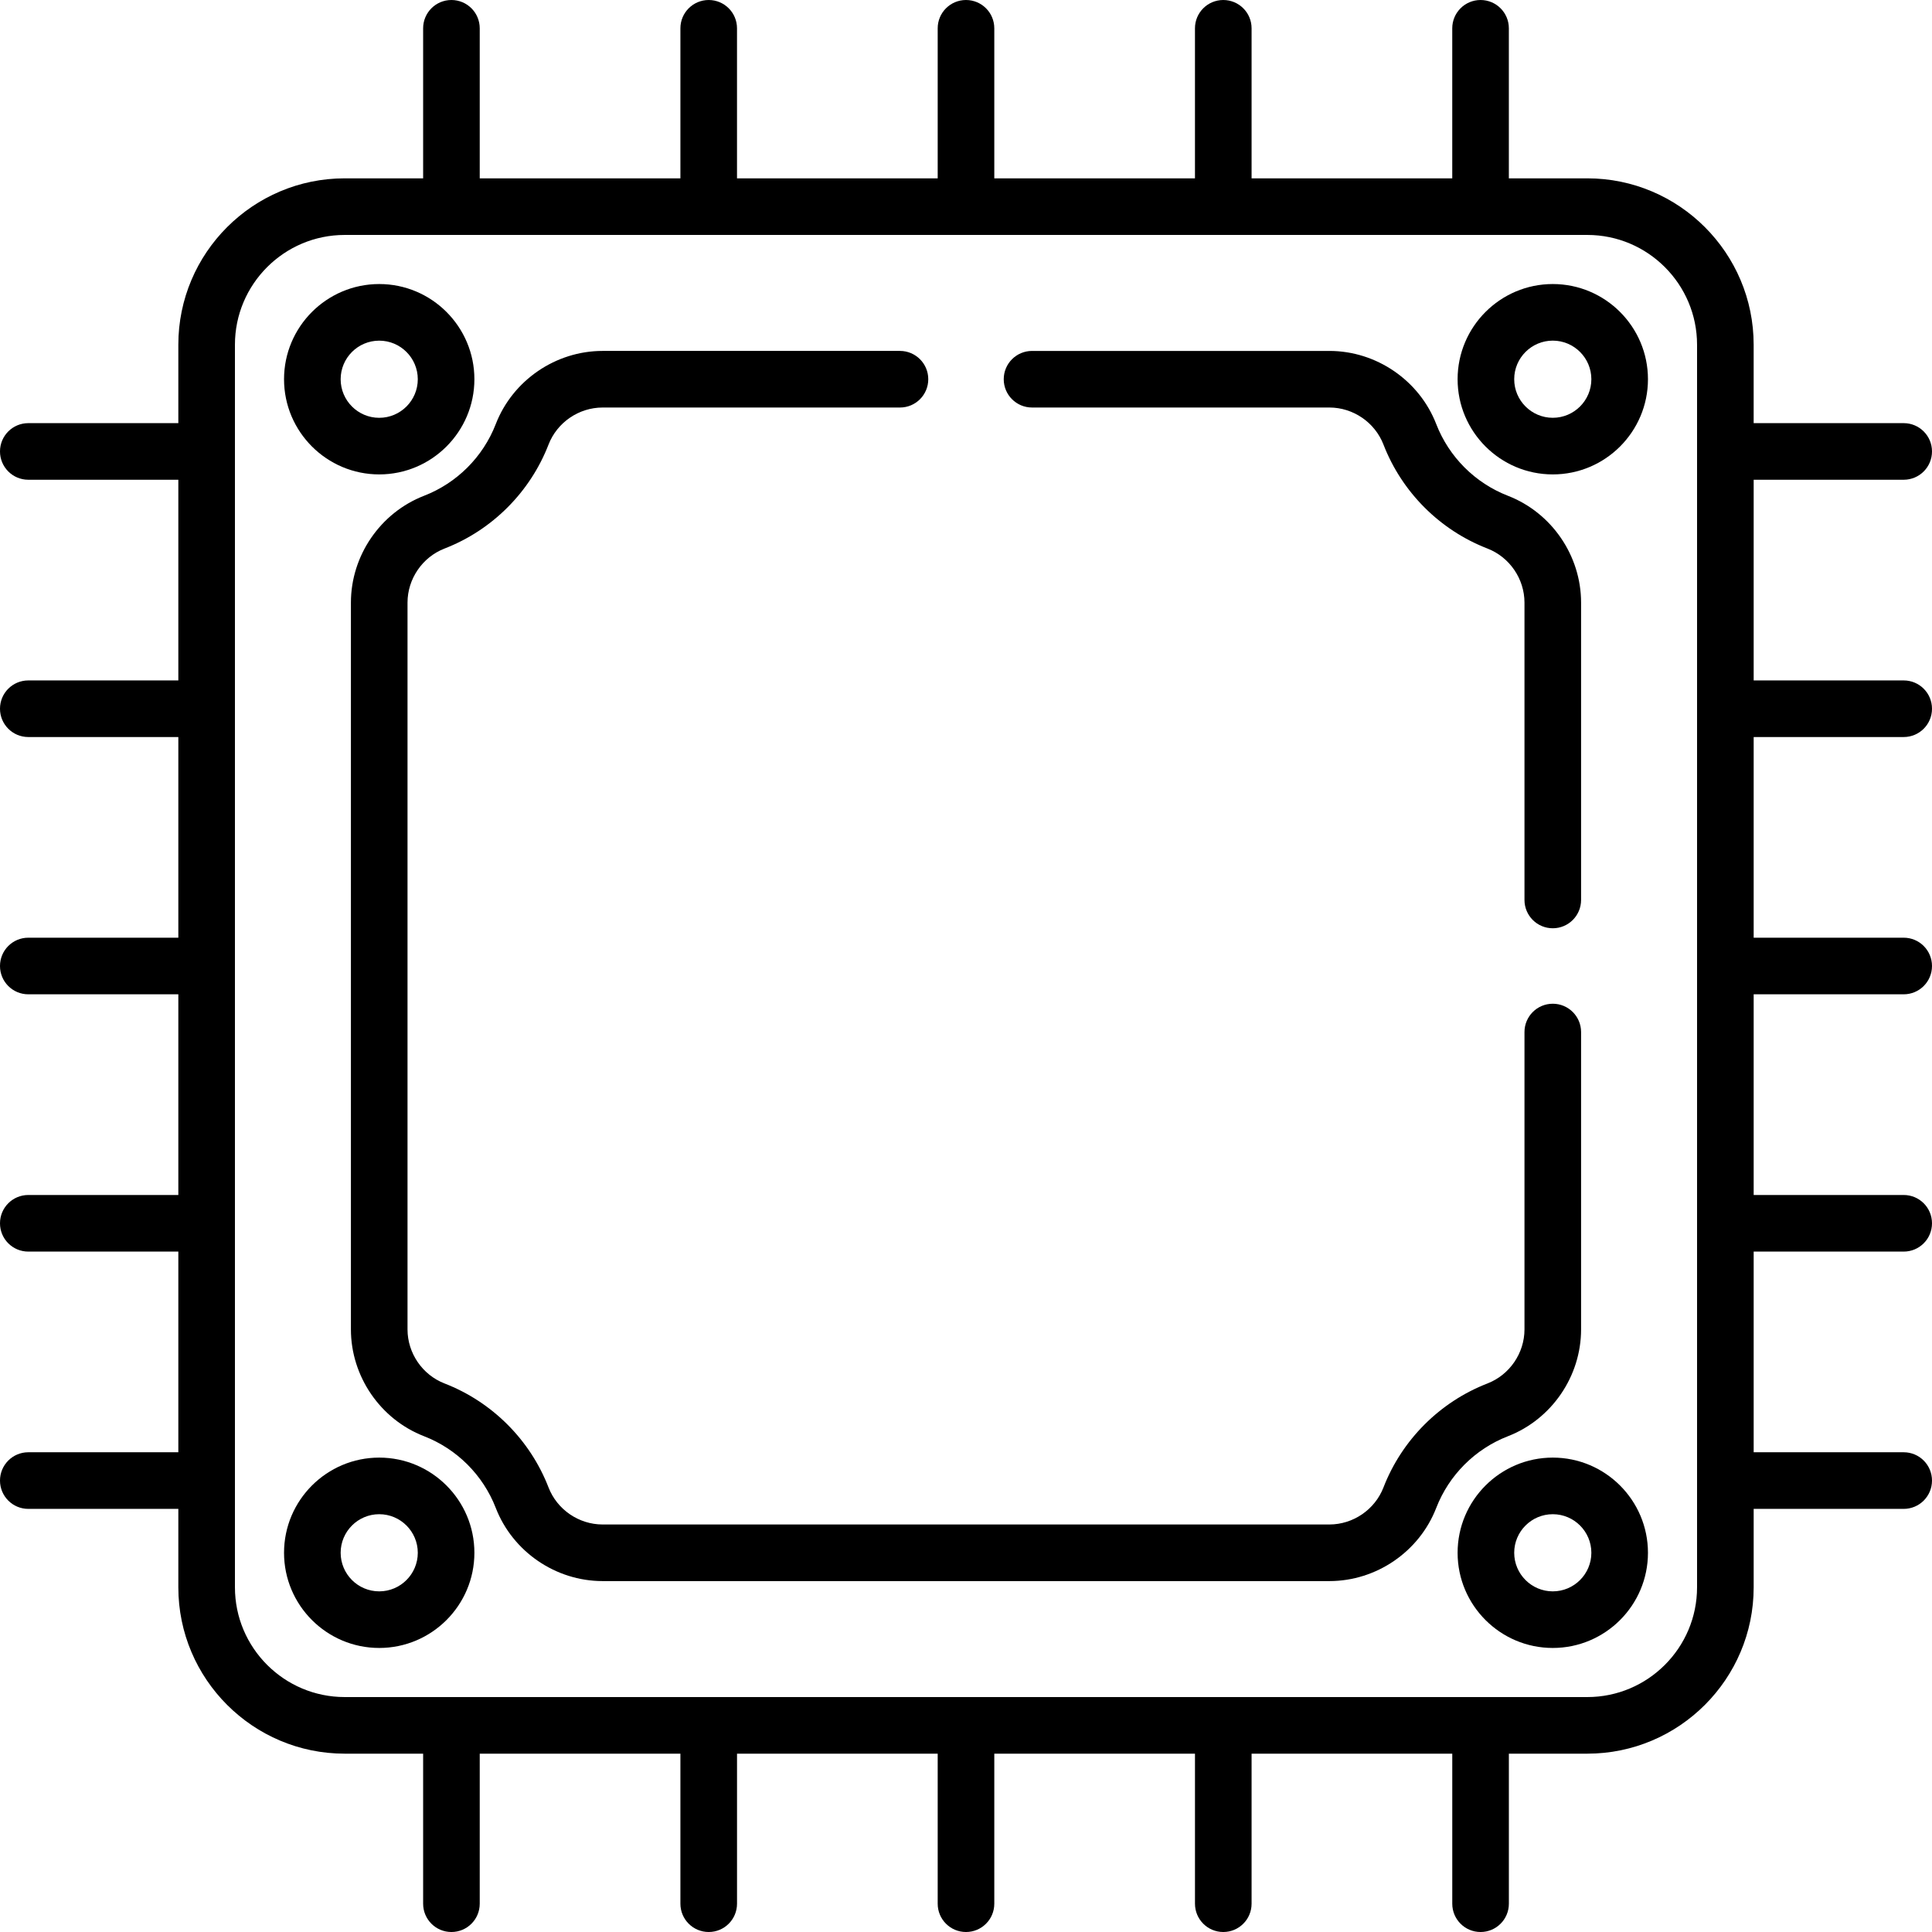
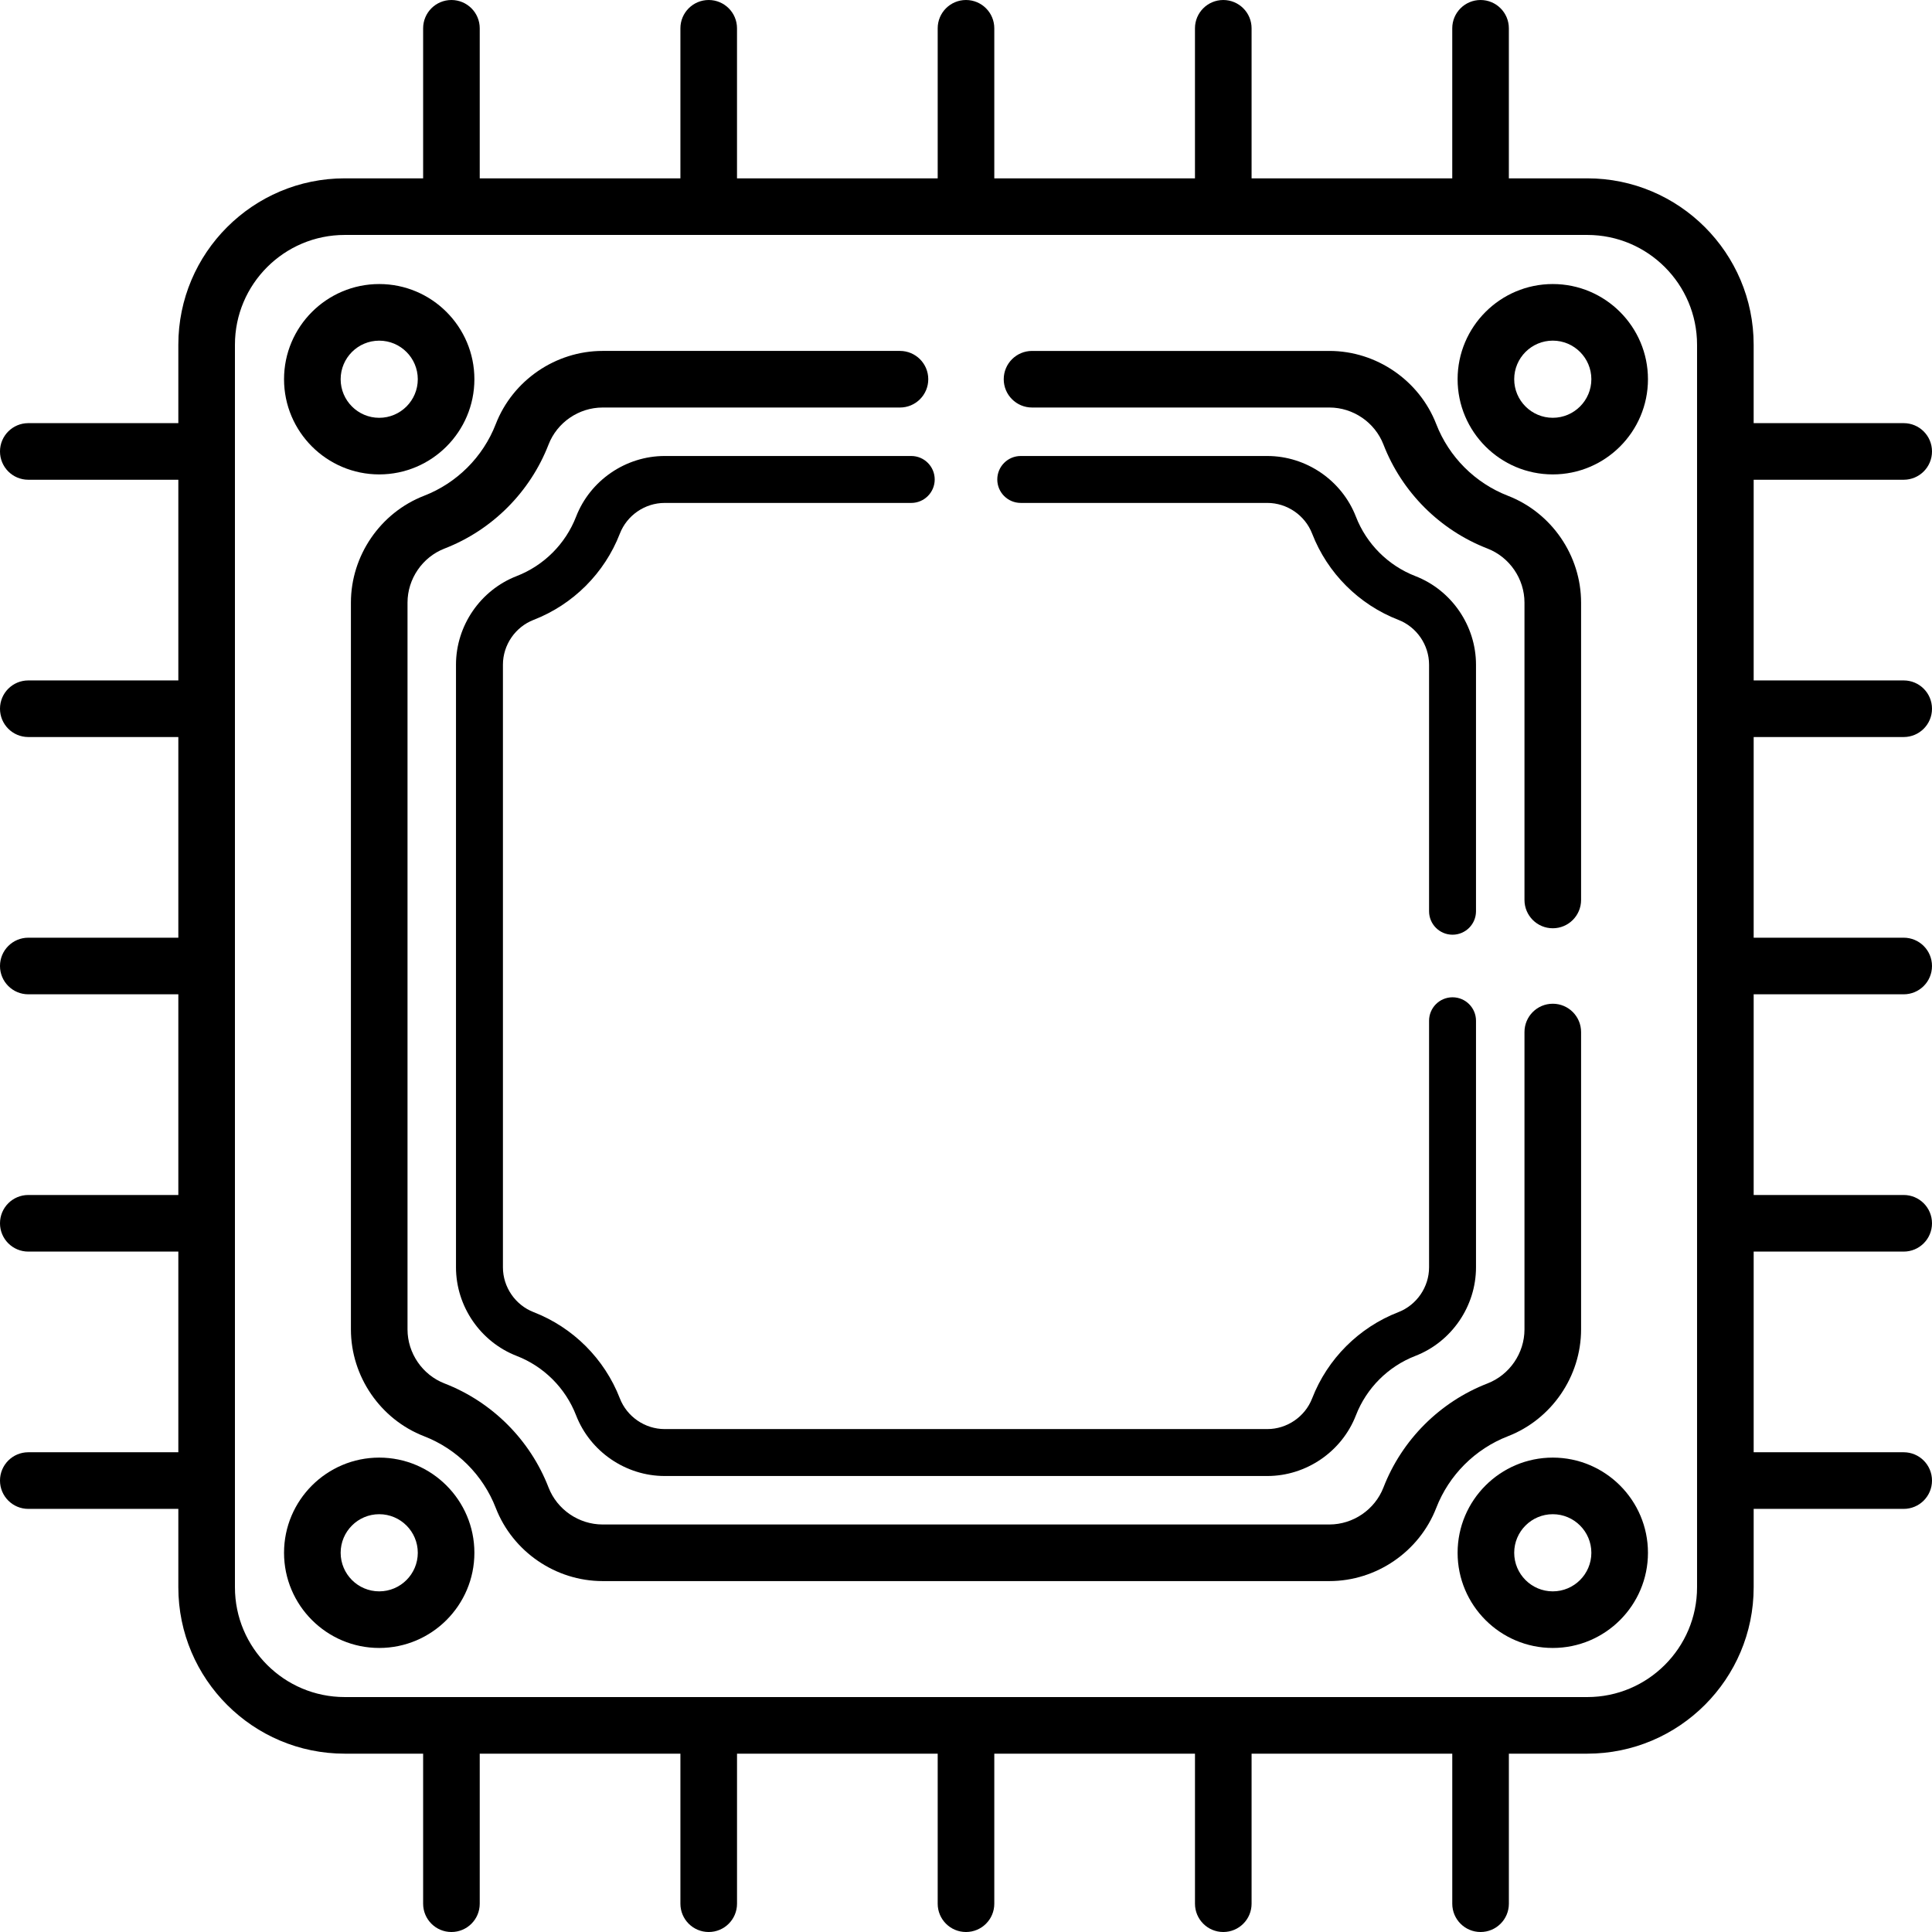
- <svg xmlns="http://www.w3.org/2000/svg" height="512pt" viewBox="0 0 512.001 512" width="512pt">
-   <path d="m100.496 125.723c13.91 0 25.223-11.316 25.223-25.227 0-13.906-11.312-25.223-25.223-25.223-13.906 0-25.223 11.316-25.223 25.227 0 13.906 11.316 25.223 25.223 25.223zm0-35.445c5.637 0 10.223 4.582 10.223 10.223 0 5.637-4.586 10.223-10.223 10.223-5.637 0-10.219-4.586-10.219-10.223 0-5.641 4.582-10.223 10.219-10.223zm0 0" />
-   <path d="m411.504 75.273c-13.906 0-25.223 11.316-25.223 25.227 0 13.906 11.312 25.223 25.223 25.223s25.223-11.316 25.223-25.223c0-13.91-11.316-25.227-25.223-25.227zm0 35.445c-5.637 0-10.223-4.582-10.223-10.223 0-5.637 4.586-10.223 10.223-10.223 5.637 0 10.223 4.586 10.223 10.223 0 5.641-4.586 10.223-10.223 10.223zm0 0" />
-   <path d="m100.496 386.281c-13.906 0-25.223 11.312-25.223 25.223s11.316 25.223 25.223 25.223c13.91 0 25.223-11.312 25.223-25.223s-11.312-25.223-25.223-25.223zm0 35.445c-5.637 0-10.219-4.586-10.219-10.223 0-5.637 4.582-10.223 10.219-10.223 5.637 0 10.223 4.586 10.223 10.223 0 5.637-4.586 10.223-10.223 10.223zm0 0" />
-   <path d="m411.504 386.281c-13.906 0-25.223 11.312-25.223 25.223s11.312 25.223 25.223 25.223 25.223-11.312 25.223-25.223-11.316-25.223-25.223-25.223zm0 35.445c-5.637 0-10.223-4.586-10.223-10.223 0-5.637 4.586-10.223 10.223-10.223 5.637 0 10.223 4.586 10.223 10.223 0 5.637-4.586 10.223-10.223 10.223zm0 0" />
-   <path d="m504.5 127.137c4.145 0 7.5-3.359 7.5-7.5s-3.355-7.5-7.5-7.5h-39.762v-20.785c0-24.312-19.777-44.09-44.086-44.09h-20.789v-39.762c0-4.141-3.355-7.5-7.5-7.5-4.141 0-7.5 3.359-7.5 7.5v39.762h-53.18v-39.762c0-4.141-3.359-7.5-7.504-7.5-4.141 0-7.5 3.359-7.5 7.5v39.762h-53.18v-39.762c0-4.141-3.355-7.5-7.5-7.5s-7.5 3.359-7.5 7.5v39.762h-53.184v-39.762c0-4.141-3.355-7.5-7.5-7.5-4.141 0-7.5 3.359-7.5 7.5v39.762h-53.18v-39.762c0-4.141-3.359-7.5-7.5-7.5-4.145 0-7.5 3.359-7.5 7.5v39.762h-20.785c-24.312 0-44.09 19.777-44.09 44.09v20.785h-39.762c-4.145 0-7.5 3.359-7.5 7.5s3.355 7.5 7.5 7.5h39.762v53.184h-39.762c-4.145 0-7.5 3.355-7.5 7.5 0 4.141 3.355 7.5 7.5 7.5h39.762v53.18h-39.762c-4.145 0-7.5 3.359-7.5 7.5 0 4.145 3.355 7.5 7.5 7.5h39.762v53.184h-39.762c-4.145 0-7.5 3.355-7.5 7.5 0 4.145 3.355 7.5 7.5 7.5h39.762v53.18h-39.762c-4.145 0-7.5 3.359-7.5 7.504 0 4.141 3.355 7.5 7.5 7.5h39.762v20.785c0 24.309 19.777 44.086 44.09 44.086h20.785v39.762c0 4.145 3.355 7.5 7.5 7.5s7.5-3.355 7.5-7.5v-39.762h53.18v39.762c0 4.145 3.359 7.5 7.504 7.5 4.141 0 7.5-3.355 7.5-7.5v-39.762h53.18v39.762c0 4.145 3.355 7.5 7.5 7.5s7.5-3.355 7.5-7.5v-39.762h53.184v39.762c0 4.145 3.355 7.5 7.5 7.5 4.141 0 7.5-3.355 7.5-7.5v-39.762h53.184v39.762c0 4.145 3.355 7.5 7.5 7.5 4.141 0 7.5-3.355 7.5-7.5v-39.762h20.785c24.312 0 44.09-19.777 44.09-44.086v-20.785h39.758c4.145 0 7.5-3.359 7.5-7.5 0-4.145-3.355-7.504-7.5-7.504h-39.758v-53.18h39.758c4.145 0 7.5-3.355 7.5-7.5 0-4.145-3.355-7.5-7.5-7.5h-39.758v-53.184h39.758c4.145 0 7.5-3.355 7.5-7.5 0-4.141-3.355-7.5-7.5-7.5h-39.758v-53.18h39.758c4.145 0 7.5-3.359 7.5-7.5 0-4.145-3.355-7.5-7.5-7.5h-39.758v-53.184zm-83.848 322.602h-329.301c-16.039 0-29.09-13.047-29.09-29.086v-329.301c0-16.039 13.051-29.09 29.09-29.09h329.301c16.035 0 29.086 13.051 29.086 29.09v300.992.02.02 28.266c0 16.043-13.051 29.09-29.086 29.09zm0 0" />
-   <path d="m399.609 380.621c11.602-4.496 19.395-15.875 19.395-28.316v-78.805c0-4.141-3.359-7.5-7.5-7.5-4.145 0-7.5 3.359-7.5 7.5v78.805c0 6.297-3.945 12.055-9.816 14.328-12.617 4.895-22.66 14.938-27.555 27.559-2.273 5.867-8.031 9.812-14.328 9.812h-192.609c-6.297 0-12.055-3.941-14.328-9.812-4.895-12.621-14.938-22.664-27.555-27.559-5.871-2.273-9.816-8.031-9.816-14.324v-192.613c0-6.293 3.945-12.055 9.816-14.328 12.617-4.891 22.66-14.938 27.555-27.555 2.273-5.871 8.031-9.816 14.328-9.816h78.805c4.141 0 7.5-3.355 7.5-7.5 0-4.141-3.359-7.5-7.5-7.5h-78.805c-12.441 0-23.82 7.793-28.316 19.395-3.371 8.695-10.293 15.617-18.988 18.988-11.602 4.496-19.395 15.875-19.395 28.316v192.609c0 12.441 7.793 23.82 19.395 28.316 8.695 3.371 15.617 10.293 18.988 18.988 4.496 11.602 15.875 19.395 28.316 19.395h192.609c12.441 0 23.82-7.793 28.316-19.395 3.371-8.695 10.293-15.617 18.988-18.988zm0 0" />
-   <path d="m273.5 107.996h78.805c6.297 0 12.055 3.945 14.328 9.816 4.891 12.617 14.934 22.664 27.555 27.555 5.871 2.273 9.816 8.035 9.816 14.328v78.805c0 4.141 3.355 7.5 7.5 7.5 4.141 0 7.5-3.359 7.5-7.5v-78.805c0-12.441-7.793-23.82-19.395-28.312-8.695-3.375-15.617-10.297-18.988-18.992-4.496-11.598-15.875-19.391-28.316-19.391h-78.805c-4.141 0-7.5 3.355-7.5 7.5 0 4.141 3.359 7.496 7.5 7.496zm0 0" />
+ <svg xmlns="http://www.w3.org/2000/svg" height="512pt" viewBox="0 0 512.001 512" width="512pt" version="1.1" id="svg16">
+   <defs id="defs20" />
+   <path d="m100.496 125.723c13.91 0 25.223-11.316 25.223-25.227 0-13.906-11.312-25.223-25.223-25.223-13.906 0-25.223 11.316-25.223 25.227 0 13.906 11.316 25.223 25.223 25.223zm0-35.445c5.637 0 10.223 4.582 10.223 10.223 0 5.637-4.586 10.223-10.223 10.223-5.637 0-10.219-4.586-10.219-10.223 0-5.641 4.582-10.223 10.219-10.223zm0 0" id="path2" />
+   <path d="m411.504 75.273c-13.906 0-25.223 11.316-25.223 25.227 0 13.906 11.312 25.223 25.223 25.223s25.223-11.316 25.223-25.223c0-13.91-11.316-25.227-25.223-25.227zm0 35.445c-5.637 0-10.223-4.582-10.223-10.223 0-5.637 4.586-10.223 10.223-10.223 5.637 0 10.223 4.586 10.223 10.223 0 5.641-4.586 10.223-10.223 10.223zm0 0" id="path4" />
+   <path d="m100.496 386.281c-13.906 0-25.223 11.312-25.223 25.223s11.316 25.223 25.223 25.223c13.91 0 25.223-11.312 25.223-25.223s-11.312-25.223-25.223-25.223zm0 35.445c-5.637 0-10.219-4.586-10.219-10.223 0-5.637 4.582-10.223 10.219-10.223 5.637 0 10.223 4.586 10.223 10.223 0 5.637-4.586 10.223-10.223 10.223zm0 0" id="path6" />
+   <path d="m411.504 386.281c-13.906 0-25.223 11.312-25.223 25.223s11.312 25.223 25.223 25.223 25.223-11.312 25.223-25.223-11.316-25.223-25.223-25.223zm0 35.445c-5.637 0-10.223-4.586-10.223-10.223 0-5.637 4.586-10.223 10.223-10.223 5.637 0 10.223 4.586 10.223 10.223 0 5.637-4.586 10.223-10.223 10.223zm0 0" id="path8" />
+   <path d="m504.5 127.137c4.145 0 7.5-3.359 7.5-7.5s-3.355-7.5-7.5-7.5h-39.762v-20.785c0-24.312-19.777-44.09-44.086-44.09h-20.789v-39.762c0-4.141-3.355-7.5-7.5-7.5-4.141 0-7.5 3.359-7.5 7.5v39.762h-53.18v-39.762c0-4.141-3.359-7.5-7.504-7.5-4.141 0-7.5 3.359-7.5 7.5v39.762h-53.18v-39.762c0-4.141-3.355-7.5-7.5-7.5s-7.5 3.359-7.5 7.5v39.762h-53.184v-39.762c0-4.141-3.355-7.5-7.5-7.5-4.141 0-7.5 3.359-7.5 7.5v39.762h-53.18v-39.762c0-4.141-3.359-7.5-7.5-7.5-4.145 0-7.5 3.359-7.5 7.5v39.762h-20.785c-24.312 0-44.09 19.777-44.09 44.09v20.785h-39.762c-4.145 0-7.5 3.359-7.5 7.5s3.355 7.5 7.5 7.5h39.762v53.184h-39.762c-4.145 0-7.5 3.355-7.5 7.5 0 4.141 3.355 7.5 7.5 7.5h39.762v53.18h-39.762c-4.145 0-7.5 3.359-7.5 7.5 0 4.145 3.355 7.5 7.5 7.5h39.762v53.184h-39.762c-4.145 0-7.5 3.355-7.5 7.5 0 4.145 3.355 7.5 7.5 7.5h39.762v53.18h-39.762c-4.145 0-7.5 3.359-7.5 7.504 0 4.141 3.355 7.5 7.5 7.5h39.762v20.785c0 24.309 19.777 44.086 44.09 44.086h20.785v39.762c0 4.145 3.355 7.5 7.5 7.5s7.5-3.355 7.5-7.5v-39.762h53.18v39.762c0 4.145 3.359 7.5 7.504 7.5 4.141 0 7.5-3.355 7.5-7.5v-39.762h53.18v39.762c0 4.145 3.355 7.5 7.5 7.5s7.5-3.355 7.5-7.5v-39.762h53.184v39.762c0 4.145 3.355 7.5 7.5 7.5 4.141 0 7.5-3.355 7.5-7.5v-39.762h53.184v39.762c0 4.145 3.355 7.5 7.5 7.5 4.141 0 7.5-3.355 7.5-7.5v-39.762h20.785c24.312 0 44.09-19.777 44.09-44.086v-20.785h39.758c4.145 0 7.5-3.359 7.5-7.5 0-4.145-3.355-7.504-7.5-7.504h-39.758v-53.18h39.758c4.145 0 7.5-3.355 7.5-7.5 0-4.145-3.355-7.5-7.5-7.5h-39.758v-53.184h39.758c4.145 0 7.5-3.355 7.5-7.5 0-4.141-3.355-7.5-7.5-7.5h-39.758v-53.18h39.758c4.145 0 7.5-3.359 7.5-7.5 0-4.145-3.355-7.5-7.5-7.5h-39.758v-53.184zm-83.848 322.602h-329.301c-16.039 0-29.09-13.047-29.09-29.086v-329.301c0-16.039 13.051-29.09 29.09-29.09h329.301c16.035 0 29.086 13.051 29.086 29.09v300.992.02.02 28.266c0 16.043-13.051 29.09-29.086 29.09zm0 0" id="path10" />
+   <path d="m399.609 380.621c11.602-4.496 19.395-15.875 19.395-28.316v-78.805c0-4.141-3.359-7.5-7.5-7.5-4.145 0-7.5 3.359-7.5 7.5v78.805c0 6.297-3.945 12.055-9.816 14.328-12.617 4.895-22.66 14.938-27.555 27.559-2.273 5.867-8.031 9.812-14.328 9.812h-192.609c-6.297 0-12.055-3.941-14.328-9.812-4.895-12.621-14.938-22.664-27.555-27.559-5.871-2.273-9.816-8.031-9.816-14.324v-192.613c0-6.293 3.945-12.055 9.816-14.328 12.617-4.891 22.66-14.938 27.555-27.555 2.273-5.871 8.031-9.816 14.328-9.816h78.805c4.141 0 7.5-3.355 7.5-7.5 0-4.141-3.359-7.5-7.5-7.5h-78.805c-12.441 0-23.82 7.793-28.316 19.395-3.371 8.695-10.293 15.617-18.988 18.988-11.602 4.496-19.395 15.875-19.395 28.316v192.609c0 12.441 7.793 23.82 19.395 28.316 8.695 3.371 15.617 10.293 18.988 18.988 4.496 11.602 15.875 19.395 28.316 19.395h192.609c12.441 0 23.82-7.793 28.316-19.395 3.371-8.695 10.293-15.617 18.988-18.988zm0 0" id="path12" />
+   <path d="m273.5 107.996h78.805c6.297 0 12.055 3.945 14.328 9.816 4.891 12.617 14.934 22.664 27.555 27.555 5.871 2.273 9.816 8.035 9.816 14.328v78.805c0 4.141 3.355 7.5 7.5 7.5 4.141 0 7.5-3.359 7.5-7.5v-78.805c0-12.441-7.793-23.82-19.395-28.312-8.695-3.375-15.617-10.297-18.988-18.992-4.496-11.598-15.875-19.391-28.316-19.391h-78.805c-4.141 0-7.5 3.355-7.5 7.5 0 4.141 3.359 7.496 7.5 7.496zm0 0" id="path14" />
+   <path d="m 375.076,359.332 c 9.62,-3.728 16.081,-13.163 16.081,-23.479 v -65.342 c 0,-3.433 -2.785,-6.219 -6.219,-6.219 -3.437,0 -6.219,2.785 -6.219,6.219 v 65.342 c 0,5.221 -3.271,9.995 -8.139,11.88 -10.462,4.058 -18.789,12.386 -22.847,22.851 -1.885,4.865 -6.659,8.136 -11.88,8.136 H 176.147 c -5.221,0 -9.995,-3.268 -11.88,-8.136 -4.058,-10.465 -12.386,-18.792 -22.847,-22.851 -4.868,-1.885 -8.139,-6.659 -8.139,-11.877 V 176.147 c 0,-5.218 3.271,-9.995 8.139,-11.88 10.462,-4.055 18.789,-12.386 22.847,-22.847 1.885,-4.868 6.659,-8.139 11.88,-8.139 h 65.342 c 3.433,0 6.219,-2.782 6.219,-6.219 0,-3.433 -2.785,-6.219 -6.219,-6.219 h -65.342 c -10.316,0 -19.751,6.462 -23.479,16.081 -2.795,7.21 -8.535,12.949 -15.744,15.744 -9.62,3.728 -16.081,13.163 -16.081,23.479 v 159.706 c 0,10.316 6.462,19.751 16.081,23.479 7.21,2.795 12.949,8.535 15.744,15.744 3.728,9.62 13.163,16.081 23.479,16.081 h 159.706 c 10.316,0 19.751,-6.462 23.479,-16.081 2.795,-7.21 8.535,-12.949 15.744,-15.744 z m 0,0" id="path12-2" style="stroke-width:0.829" />
+   <path d="m 270.51,133.28 h 65.342 c 5.221,0 9.995,3.271 11.88,8.139 4.055,10.462 12.382,18.792 22.847,22.847 4.868,1.885 8.139,6.662 8.139,11.88 v 65.342 c 0,3.433 2.782,6.219 6.219,6.219 3.433,0 6.219,-2.785 6.219,-6.219 v -65.342 c 0,-10.316 -6.462,-19.751 -16.081,-23.476 -7.21,-2.798 -12.949,-8.538 -15.744,-15.748 -3.728,-9.616 -13.163,-16.078 -23.479,-16.078 h -65.342 c -3.433,0 -6.219,2.782 -6.219,6.219 0,3.433 2.785,6.216 6.219,6.216 z m 0,0" id="path14-8" style="stroke-width:0.829" />
</svg>
